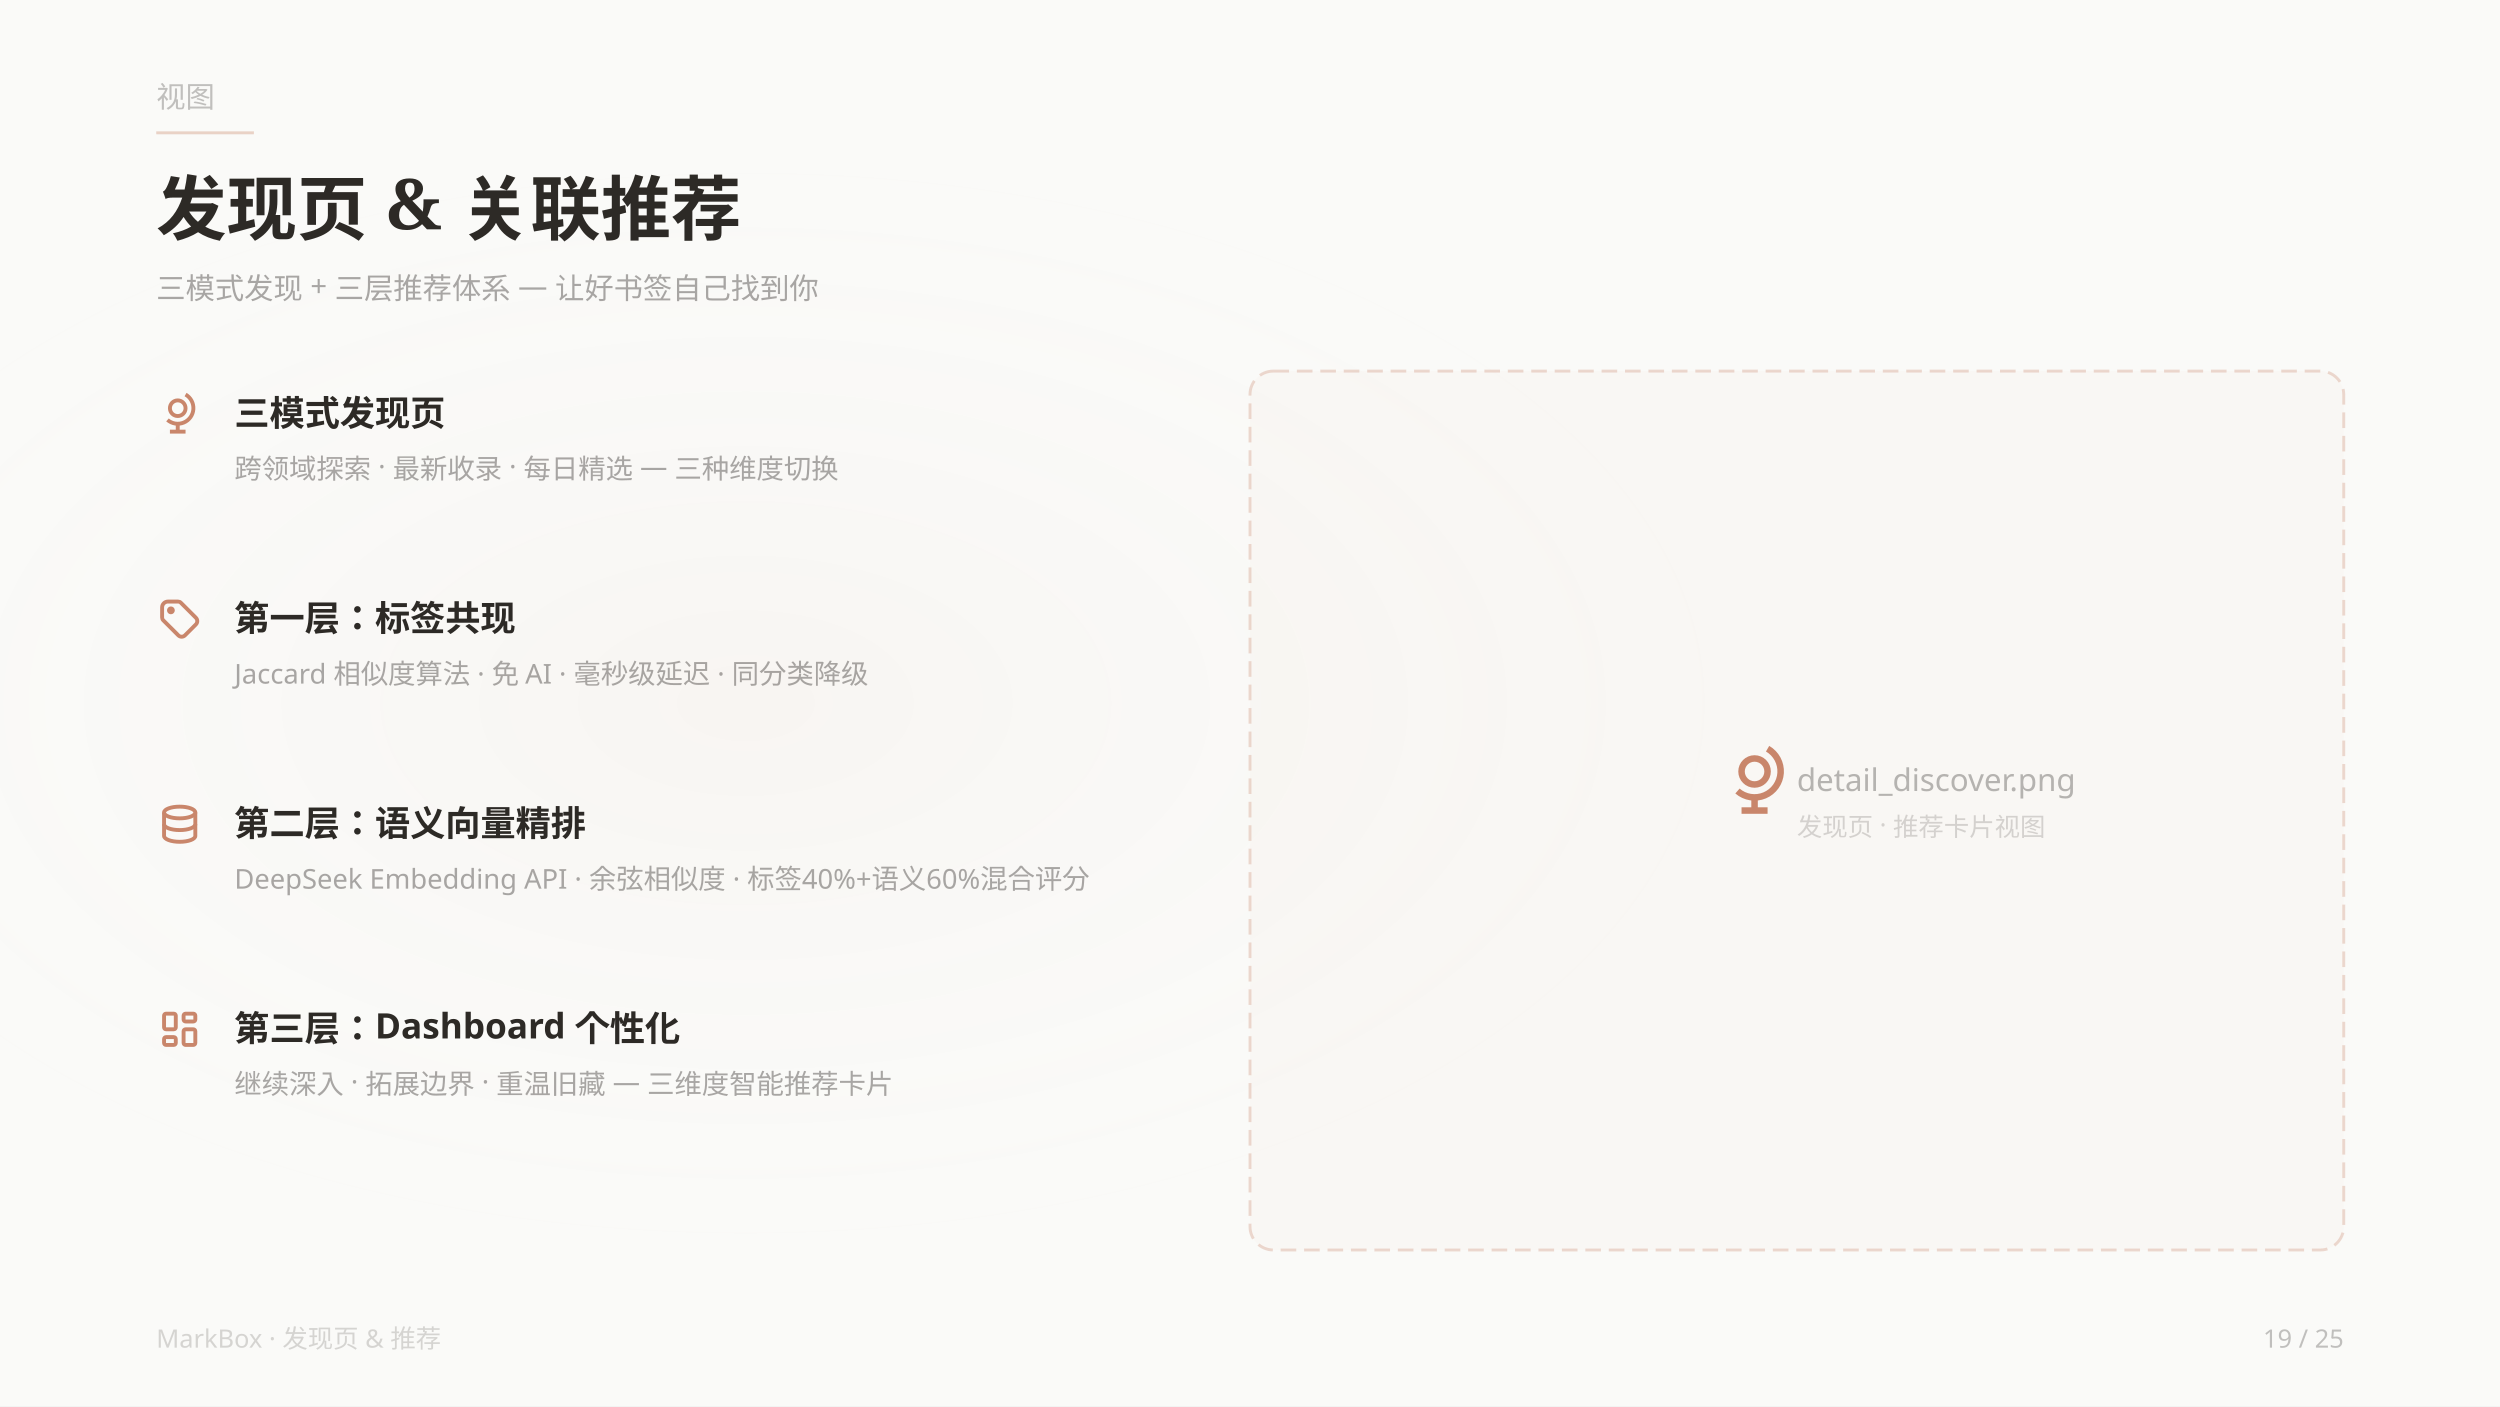
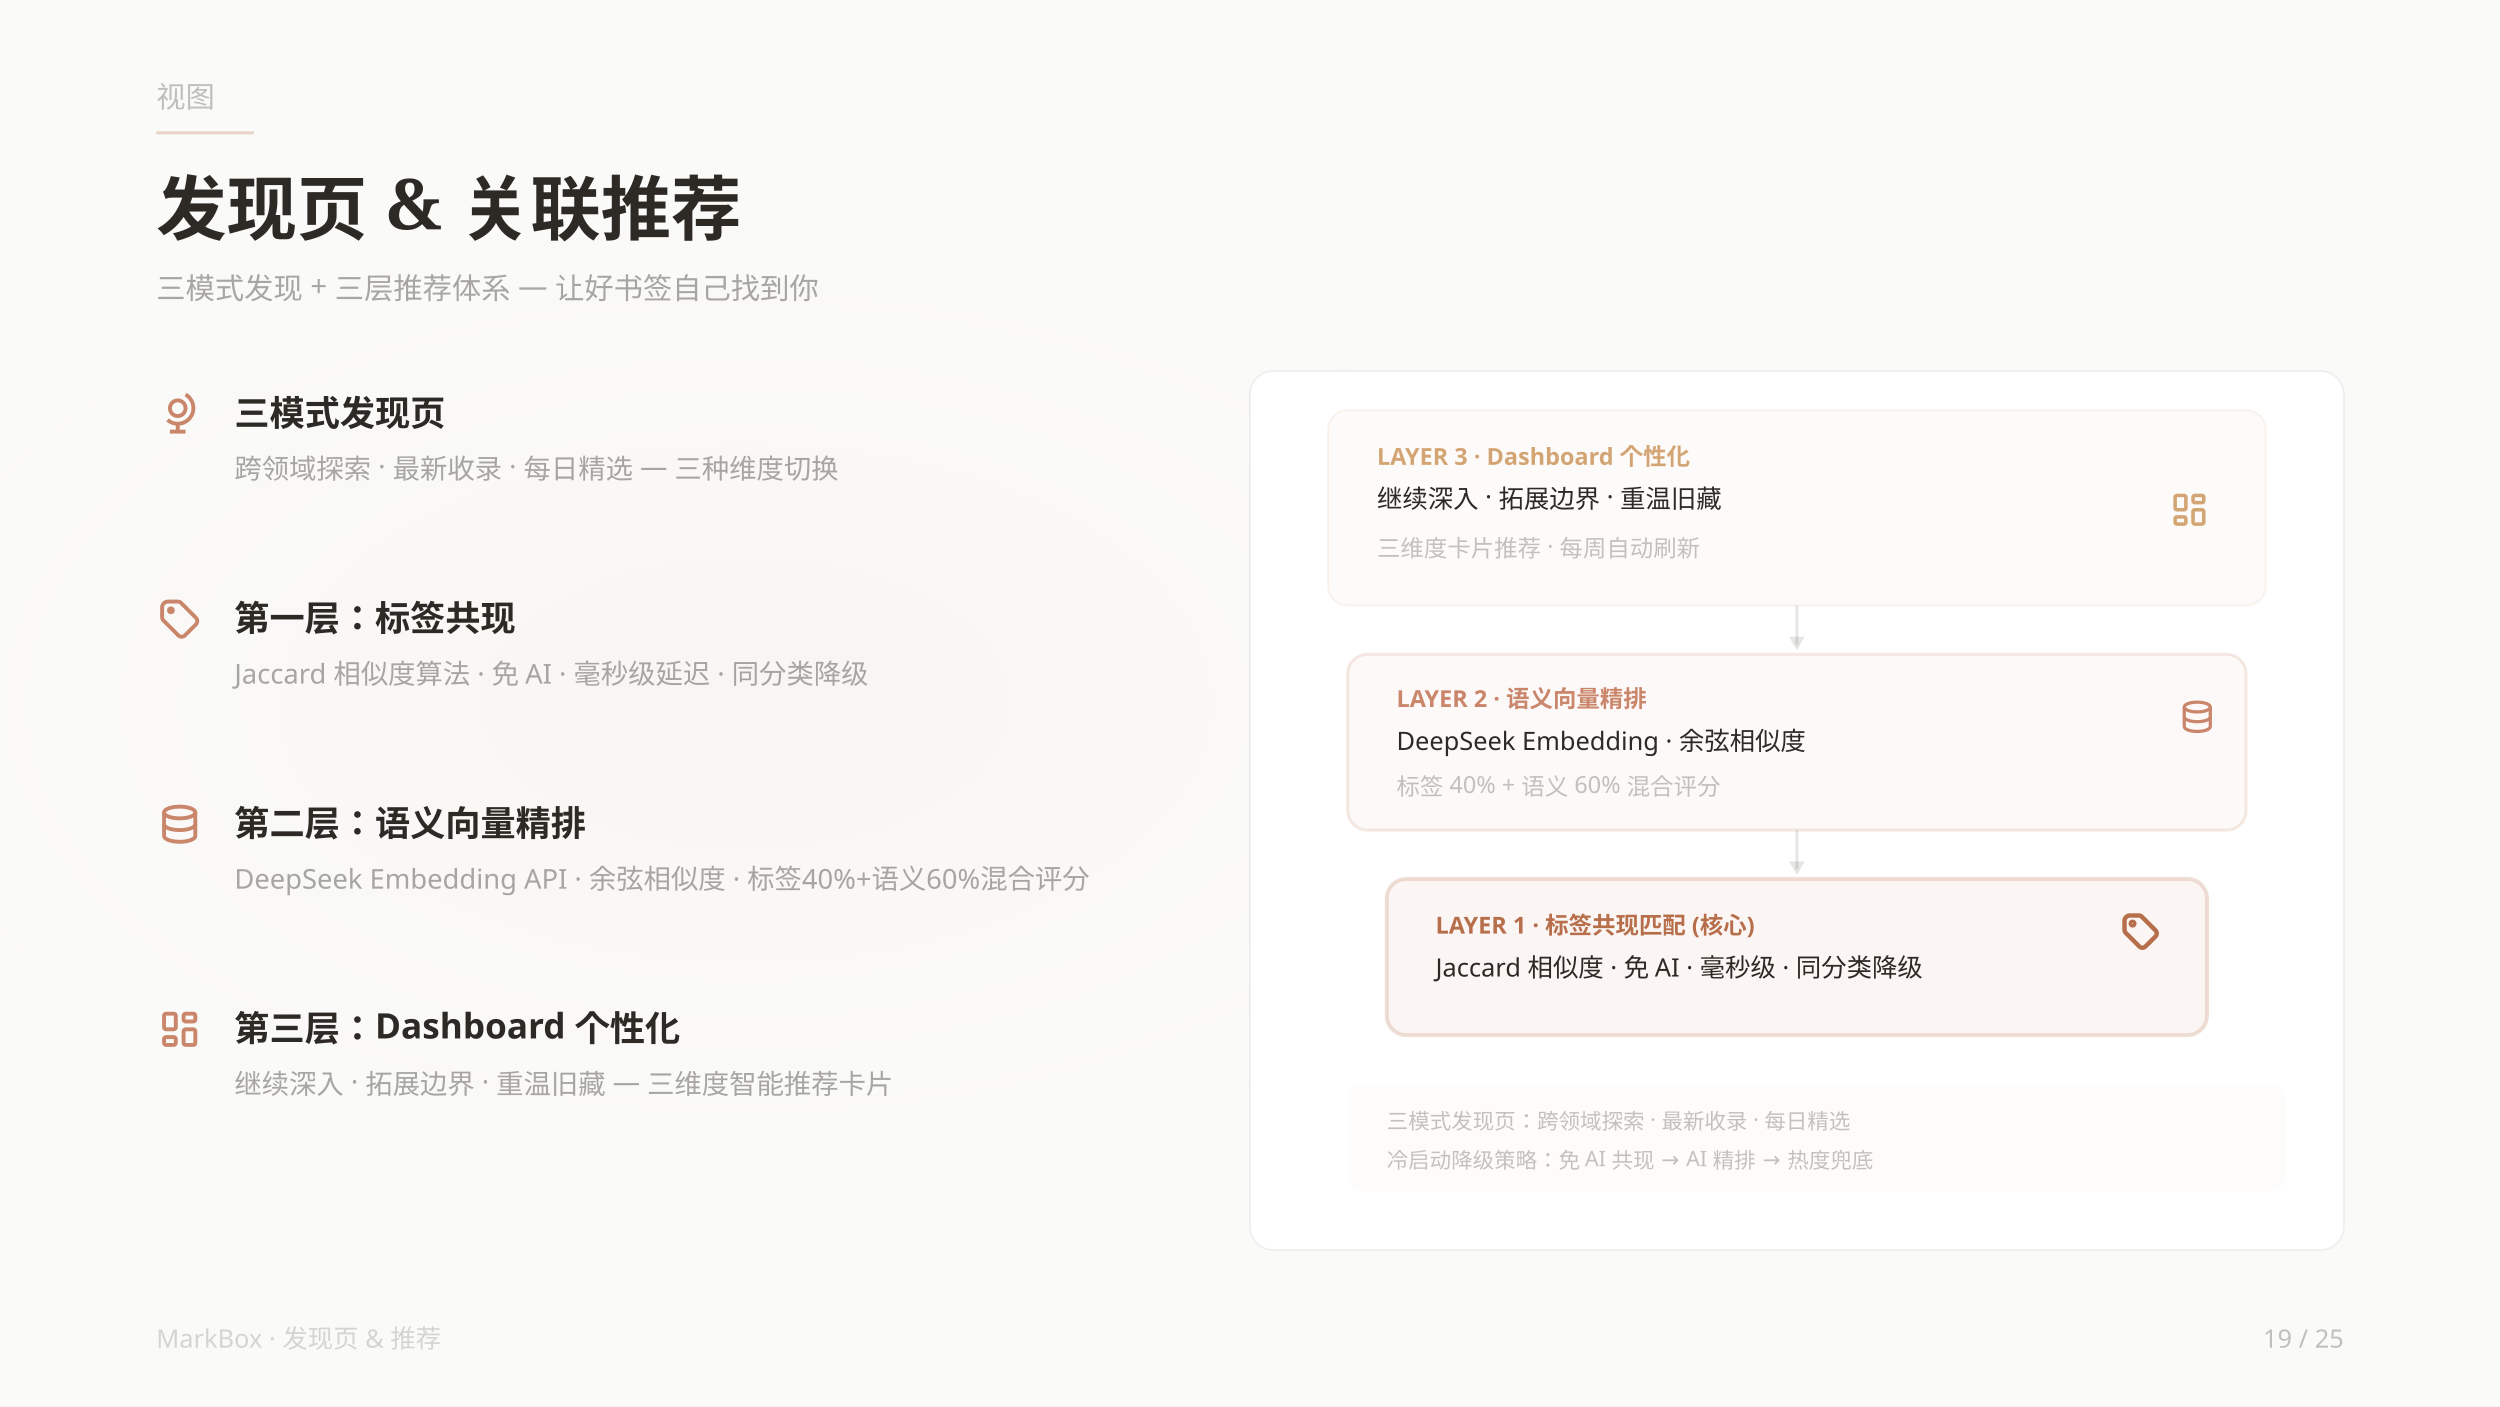
<svg xmlns="http://www.w3.org/2000/svg" viewBox="0 0 1280 720" width="1280" height="720">
  <defs>
    <radialGradient id="bgGlow" cx="30%" cy="50%" r="40%">
      <stop offset="0%" stop-color="#c9866b" stop-opacity="0.04" />
      <stop offset="100%" stop-color="#FAFAF8" stop-opacity="0" />
    </radialGradient>
  </defs>
  <g id="bg-layer">
    <rect x="0" y="0" width="1280" height="720" fill="#FAFAF8" />
    <rect x="0" y="0" width="1280" height="720" fill="url(#bgGlow)" />
  </g>
  <g id="header">
    <text x="80" y="55" font-family="'Noto Sans SC', 'PingFang SC', 'Microsoft YaHei', sans-serif" font-size="15" fill="#2D2A26" fill-opacity="0.28">视图</text>
    <line x1="80" y1="68" x2="130" y2="68" stroke="#c9866b" stroke-opacity="0.35" stroke-width="1.5" />
    <text x="80" y="120" font-family="'Playfair Display', 'Noto Serif SC', Georgia, serif" font-size="36" font-weight="700" fill="#2D2A26">发现页 &amp; 关联推荐</text>
    <text x="80" y="153" font-family="'Noto Sans SC', 'PingFang SC', 'Microsoft YaHei', sans-serif" font-size="15" fill="#2D2A26" fill-opacity="0.40">三模式发现 + 三层推荐体系 — 让好书签自己找到你</text>
  </g>
  <g id="left-content">
    <g id="mode-discover">
      <g transform="translate(80.0, 200.0)" fill="none" stroke="#c9866b" stroke-width="2">
        <path d="M7 9a4 4 0 1 0 8 0a4 4 0 0 0 -8 0" />
        <path d="M5.75 15a8.015 8.015 0 1 0 9.25 -13" />
        <path d="M11 17v4" />
        <path d="M7 21h8" />
      </g>
      <text x="120" y="218" font-family="'Noto Sans SC', 'PingFang SC', 'Microsoft YaHei', sans-serif" font-size="18" font-weight="600" fill="#2D2A26">三模式发现页</text>
      <text x="120" y="245" font-family="'Noto Sans SC', 'PingFang SC', 'Microsoft YaHei', sans-serif" font-size="14" fill="#2D2A26" fill-opacity="0.40">跨领域探索 · 最新收录 · 每日精选 — 三种维度切换</text>
    </g>
    <g id="layer-tag">
      <g transform="translate(80.0, 305.0)" fill="none" stroke="#c9866b" stroke-width="2">
        <path d="M6.5 7.5a1 1 0 1 0 2 0a1 1 0 1 0 -2 0" />
        <path d="M3 6v5.172a2 2 0 0 0 .586 1.414l7.71 7.71a2.41 2.41 0 0 0 3.408 0l5.592 -5.592a2.41 2.41 0 0 0 0 -3.408l-7.71 -7.71a2 2 0 0 0 -1.414 -.586h-5.172a3 3 0 0 0 -3 3" />
      </g>
      <text x="120" y="323" font-family="'Noto Sans SC', 'PingFang SC', 'Microsoft YaHei', sans-serif" font-size="18" font-weight="600" fill="#2D2A26">第一层：标签共现</text>
      <text x="120" y="350" font-family="'Noto Sans SC', 'PingFang SC', 'Microsoft YaHei', sans-serif" font-size="14" fill="#2D2A26" fill-opacity="0.40">Jaccard 相似度算法 · 免 AI · 毫秒级延迟 · 同分类降级</text>
    </g>
    <g id="layer-embed">
      <g transform="translate(80.0, 410.0)" fill="none" stroke="#c9866b" stroke-width="2">
        <path d="M4 6a8 3 0 1 0 16 0a8 3 0 1 0 -16 0" />
        <path d="M4 6v6a8 3 0 0 0 16 0v-6" />
        <path d="M4 12v6a8 3 0 0 0 16 0v-6" />
      </g>
      <text x="120" y="428" font-family="'Noto Sans SC', 'PingFang SC', 'Microsoft YaHei', sans-serif" font-size="18" font-weight="600" fill="#2D2A26">第二层：语义向量精排</text>
      <text x="120" y="455" font-family="'Noto Sans SC', 'PingFang SC', 'Microsoft YaHei', sans-serif" font-size="14" fill="#2D2A26" fill-opacity="0.40">DeepSeek Embedding API · 余弦相似度 · 标签40%+语义60%混合评分</text>
    </g>
    <g id="layer-dashboard">
      <g transform="translate(80.0, 515.0)" fill="none" stroke="#c9866b" stroke-width="2">
        <path d="M5 4h4a1 1 0 0 1 1 1v6a1 1 0 0 1 -1 1h-4a1 1 0 0 1 -1 -1v-6a1 1 0 0 1 1 -1" />
        <path d="M5 16h4a1 1 0 0 1 1 1v2a1 1 0 0 1 -1 1h-4a1 1 0 0 1 -1 -1v-2a1 1 0 0 1 1 -1" />
        <path d="M15 12h4a1 1 0 0 1 1 1v6a1 1 0 0 1 -1 1h-4a1 1 0 0 1 -1 -1v-6a1 1 0 0 1 1 -1" />
        <path d="M15 4h4a1 1 0 0 1 1 1v2a1 1 0 0 1 -1 1h-4a1 1 0 0 1 -1 -1v-2a1 1 0 0 1 1 -1" />
      </g>
      <text x="120" y="533" font-family="'Noto Sans SC', 'PingFang SC', 'Microsoft YaHei', sans-serif" font-size="18" font-weight="600" fill="#2D2A26">第三层：Dashboard 个性化</text>
      <text x="120" y="560" font-family="'Noto Sans SC', 'PingFang SC', 'Microsoft YaHei', sans-serif" font-size="14" fill="#2D2A26" fill-opacity="0.40">继续深入 · 拓展边界 · 重温旧藏 — 三维度智能推荐卡片</text>
    </g>
  </g>
-   <g id="placeholder-discover">
-     <path fill="#c9866b" fill-opacity="0.03" d="M652,190 H1188 A12,12 0 0 1 1200,202 V628 A12,12 0 0 1 1188,640 H652 A12,12 0 0 1 640,628 V202 A12,12 0 0 1 652,190 Z" />
-     <path fill="none" stroke="#c9866b" stroke-opacity="0.30" stroke-width="1.5" stroke-dasharray="8,4" d="M652,190 H1188 A12,12 0 0 1 1200,202 V628 A12,12 0 0 1 1188,640 H652 A12,12 0 0 1 640,628 V202 A12,12 0 0 1 652,190 Z" />
-     <g transform="translate(880.0, 380.0) scale(1.666667)" fill="none" stroke="#c9866b" stroke-width="2">
-       <path d="M7 9a4 4 0 1 0 8 0a4 4 0 0 0 -8 0" />
-       <path d="M5.75 15a8.015 8.015 0 1 0 9.25 -13" />
-       <path d="M11 17v4" />
-       <path d="M7 21h8" />
+   <g id="visual-recommend">
+     <path fill="#FFFFFF" stroke="#2D2A26" stroke-opacity="0.06" stroke-width="1" d="M652,190 H1188 A12,12 0 0 1 1200,202 V628 A12,12 0 0 1 1188,640 H652 A12,12 0 0 1 640,628 V202 A12,12 0 0 1 652,190 Z" />
+     <path fill="#d4a574" fill-opacity="0.04" stroke="#d4a574" stroke-opacity="0.12" stroke-width="1" d="M690,210 H1150 A10,10 0 0 1 1160,220 V300 A10,10 0 0 1 1150,310 H690 A10,10 0 0 1 680,300 V220 A10,10 0 0 1 690,210 Z" />
+     <text x="705" y="238" font-family="'Noto Sans SC', 'PingFang SC', 'Microsoft YaHei', sans-serif" font-size="12" font-weight="600" fill="#d4a574">LAYER 3 · Dashboard 个性化</text>
+     <text x="705" y="260" font-family="'Noto Sans SC', 'PingFang SC', 'Microsoft YaHei', sans-serif" font-size="13" fill="#2D2A26">继续深入 · 拓展边界 · 重温旧藏</text>
+     <text x="705" y="285" font-family="'Noto Sans SC', 'PingFang SC', 'Microsoft YaHei', sans-serif" font-size="12" fill="#2D2A26" fill-opacity="0.28">三维度卡片推荐 · 每周自动刷新</text>
+     <g transform="translate(1110.0, 250.0) scale(0.9166667)" fill="none" stroke="#d4a574" stroke-width="2">
+       <path d="M5 4h4a1 1 0 0 1 1 1v6a1 1 0 0 1 -1 1h-4a1 1 0 0 1 -1 -1v-6a1 1 0 0 1 1 -1" />
+       <path d="M5 16h4a1 1 0 0 1 1 1v2a1 1 0 0 1 -1 1h-4a1 1 0 0 1 -1 -1v-2a1 1 0 0 1 1 -1" />
+       <path d="M15 12h4a1 1 0 0 1 1 1v6a1 1 0 0 1 -1 1h-4a1 1 0 0 1 -1 -1v-6a1 1 0 0 1 1 -1" />
+       <path d="M15 4h4a1 1 0 0 1 1 1v2a1 1 0 0 1 -1 1h-4a1 1 0 0 1 -1 -1v-2a1 1 0 0 1 1 -1" />
    </g>
-     <text x="920" y="405" font-family="'Noto Sans SC', 'PingFang SC', 'Microsoft YaHei', sans-serif" font-size="16" fill="#2D2A26" fill-opacity="0.33">detail_discover.png</text>
-     <text x="920" y="428" font-family="'Noto Sans SC', 'PingFang SC', 'Microsoft YaHei', sans-serif" font-size="13" fill="#2D2A26" fill-opacity="0.18">发现页 · 推荐卡片视图</text>
+     <line x1="920" y1="310" x2="920" y2="330" stroke="#2D2A26" stroke-opacity="0.12" stroke-width="1.5" />
+     <polygon points="916,326 920,333 924,326" fill="#2D2A26" fill-opacity="0.12" />
+     <path fill="#c9866b" fill-opacity="0.05" stroke="#c9866b" stroke-opacity="0.18" stroke-width="1.5" d="M700,335 H1140 A10,10 0 0 1 1150,345 V415 A10,10 0 0 1 1140,425 H700 A10,10 0 0 1 690,415 V345 A10,10 0 0 1 700,335 Z" />
+     <text x="715" y="362" font-family="'Noto Sans SC', 'PingFang SC', 'Microsoft YaHei', sans-serif" font-size="12" font-weight="600" fill="#c9866b">LAYER 2 · 语义向量精排</text>
+     <text x="715" y="384" font-family="'Noto Sans SC', 'PingFang SC', 'Microsoft YaHei', sans-serif" font-size="13" fill="#2D2A26">DeepSeek Embedding · 余弦相似度</text>
+     <text x="715" y="407" font-family="'Noto Sans SC', 'PingFang SC', 'Microsoft YaHei', sans-serif" font-size="12" fill="#2D2A26" fill-opacity="0.28">标签 40% + 语义 60% 混合评分</text>
+     <g transform="translate(1115.0, 357.0) scale(0.8333333)" fill="none" stroke="#c9866b" stroke-width="2">
+       <path d="M4 6a8 3 0 1 0 16 0a8 3 0 1 0 -16 0" />
+       <path d="M4 6v6a8 3 0 0 0 16 0v-6" />
+       <path d="M4 12v6a8 3 0 0 0 16 0v-6" />
+     </g>
+     <line x1="920" y1="425" x2="920" y2="445" stroke="#2D2A26" stroke-opacity="0.12" stroke-width="1.5" />
+     <polygon points="916,441 920,448 924,441" fill="#2D2A26" fill-opacity="0.12" />
+     <path fill="#b76e4b" fill-opacity="0.06" stroke="#b76e4b" stroke-opacity="0.22" stroke-width="2" d="M720,450 H1120 A10,10 0 0 1 1130,460 V520 A10,10 0 0 1 1120,530 H720 A10,10 0 0 1 710,520 V460 A10,10 0 0 1 720,450 Z" />
+     <text x="735" y="478" font-family="'Noto Sans SC', 'PingFang SC', 'Microsoft YaHei', sans-serif" font-size="12" font-weight="600" fill="#b76e4b">LAYER 1 · 标签共现匹配 (核心)</text>
+     <text x="735" y="500" font-family="'Noto Sans SC', 'PingFang SC', 'Microsoft YaHei', sans-serif" font-size="13" fill="#2D2A26">Jaccard 相似度 · 免 AI · 毫秒级 · 同分类降级</text>
+     <g transform="translate(1085.0, 466.0) scale(0.9166667)" fill="none" stroke="#b76e4b" stroke-width="2.5">
+       <path d="M6.5 7.5a1 1 0 1 0 2 0a1 1 0 1 0 -2 0" />
+       <path d="M3 6v5.172a2 2 0 0 0 .586 1.414l7.71 7.71a2.41 2.41 0 0 0 3.408 0l5.592 -5.592a2.41 2.41 0 0 0 0 -3.408l-7.71 -7.71a2 2 0 0 0 -1.414 -.586h-5.172a3 3 0 0 0 -3 3" />
+     </g>
+     <path fill="#c9866b" fill-opacity="0.03" d="M698,555 H1162 A8,8 0 0 1 1170,563 V602 A8,8 0 0 1 1162,610 H698 A8,8 0 0 1 690,602 V563 A8,8 0 0 1 698,555 Z" />
+     <text x="710" y="578" font-family="'Noto Sans SC', 'PingFang SC', 'Microsoft YaHei', sans-serif" font-size="11" fill="#2D2A26" fill-opacity="0.28">三模式发现页：跨领域探索 · 最新收录 · 每日精选</text>
+     <text x="710" y="598" font-family="'Noto Sans SC', 'PingFang SC', 'Microsoft YaHei', sans-serif" font-size="11" fill="#2D2A26" fill-opacity="0.28">冷启动降级策略：免 AI 共现 → AI 精排 → 热度兜底</text>
  </g>
  <g id="footer">
    <text x="1200" y="690" text-anchor="end" font-family="'Noto Sans SC', 'PingFang SC', 'Microsoft YaHei', sans-serif" font-size="13" fill="#2D2A26" fill-opacity="0.28">19 / 25</text>
    <text x="80" y="690" font-family="'Noto Sans SC', 'PingFang SC', 'Microsoft YaHei', sans-serif" font-size="13" fill="#2D2A26" fill-opacity="0.18">MarkBox · 发现页 &amp; 推荐</text>
  </g>
</svg>
